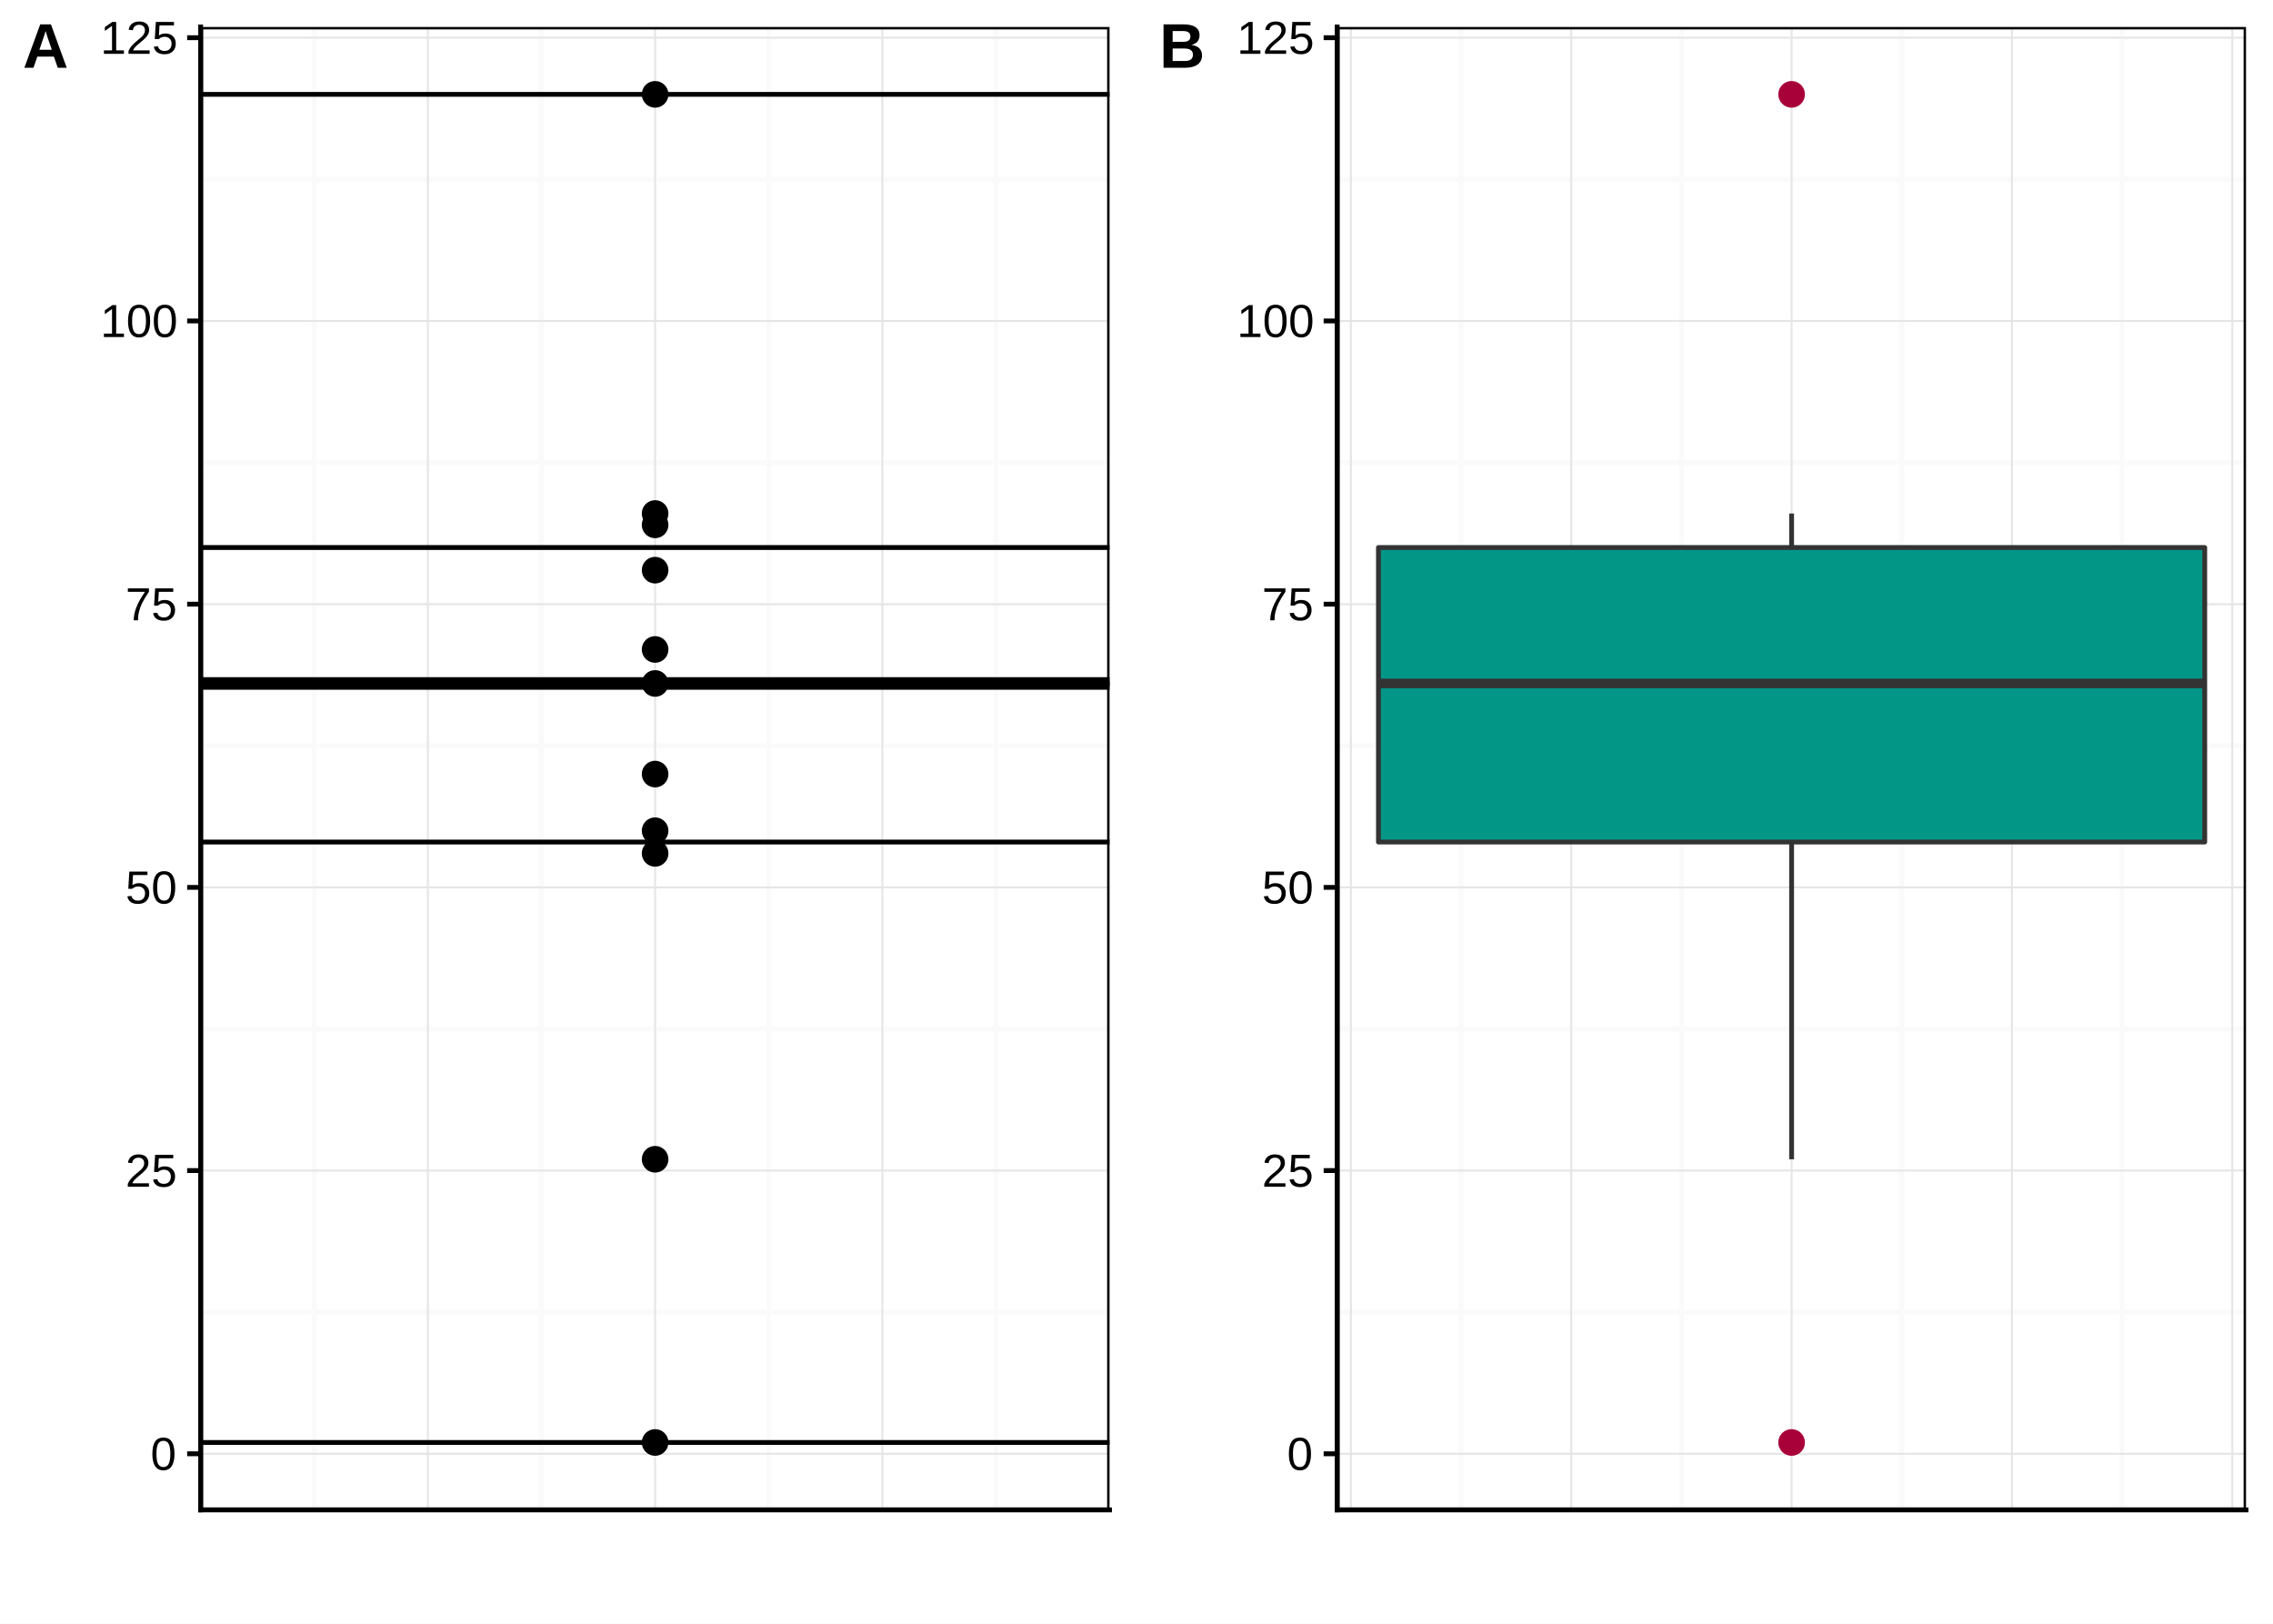
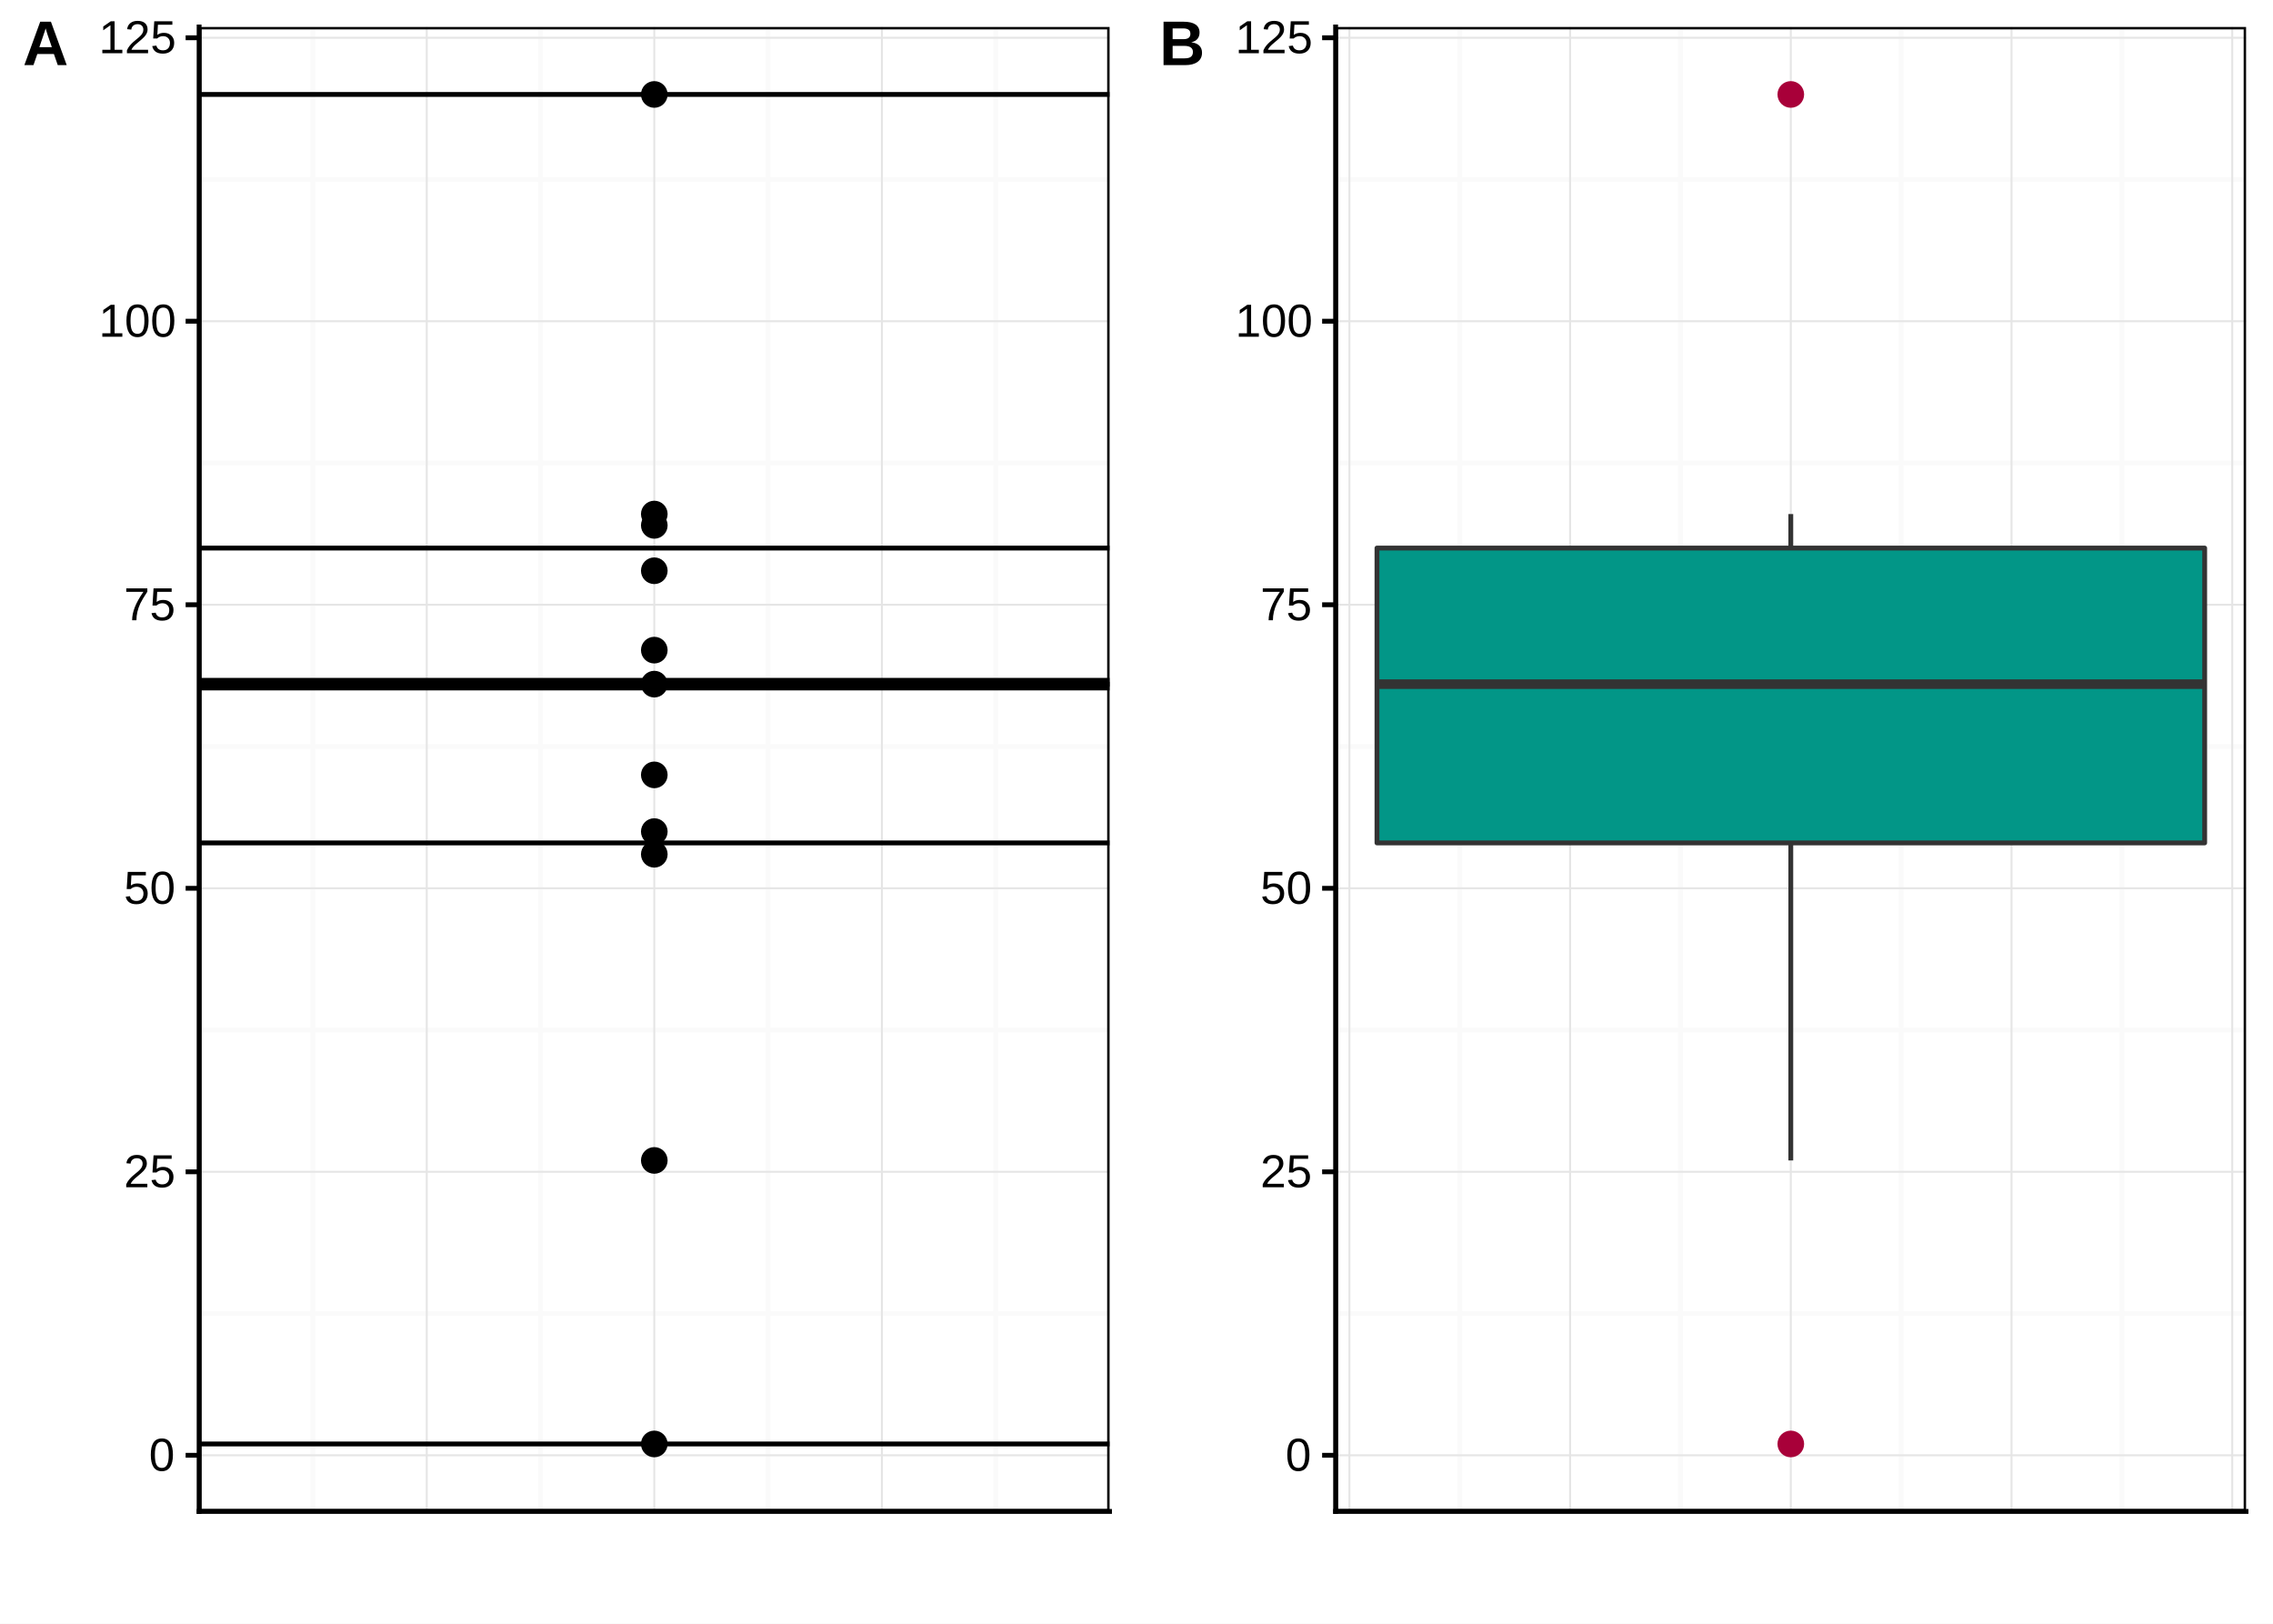
<svg xmlns="http://www.w3.org/2000/svg" viewBox="0 0 504.00 360.00">
  <defs>
    <style type="text/css">
    line, polyline, path, rect, circle {
      fill: none;
      stroke: #000000;
      stroke-linecap: round;
      stroke-linejoin: round;
      stroke-miterlimit: 10.00;
    }
  </style>
  </defs>
  <rect width="100%" height="100%" style="stroke: none; fill: #FFFFFF;" />
  <defs>
    <clipPath id="cpMHwyNTJ8MzYwfDA=">
      <rect x="0.00" y="0.00" width="252.00" height="360.00" />
    </clipPath>
  </defs>
  <rect x="0.00" y="0.00" width="252.00" height="360.00" style="stroke-width: 0.00; stroke: none;" clip-path="url(#cpMHwyNTJ8MzYwfDA=)" />
  <defs>
    <clipPath id="cpMHw1MDR8MzYwfDA=">
      <rect x="0.00" y="0.00" width="504.00" height="360.00" />
    </clipPath>
  </defs>
  <defs>
-     <clipPath id="cpNDQuNDkwM3wyNDYuMDIyfDMzNC43NTZ8NS45Nzc1OA==">
-       <rect x="44.49" y="5.98" width="201.53" height="328.78" />
+     <clipPath id="cpNDQuMTQ2NXwyNDYuMDIyfDMzNS4wOTl8NS45Nzc1OA==">
+       <rect x="44.15" y="5.98" width="201.88" height="329.12" />
    </clipPath>
  </defs>
-   <rect x="44.49" y="5.98" width="201.53" height="328.78" style="stroke-width: 0.00; stroke: none; fill: #FFFFFF;" clip-path="url(#cpNDQuNDkwM3wyNDYuMDIyfDMzNC43NTZ8NS45Nzc1OA==)" />
-   <polyline points="44.49,290.93 246.02,290.93 " style="stroke-width: 1.07; stroke: #FAFAFA; stroke-linecap: butt;" clip-path="url(#cpNDQuNDkwM3wyNDYuMDIyfDMzNC43NTZ8NS45Nzc1OA==)" />
-   <polyline points="44.49,228.14 246.02,228.14 " style="stroke-width: 1.07; stroke: #FAFAFA; stroke-linecap: butt;" clip-path="url(#cpNDQuNDkwM3wyNDYuMDIyfDMzNC43NTZ8NS45Nzc1OA==)" />
-   <polyline points="44.49,165.34 246.02,165.34 " style="stroke-width: 1.07; stroke: #FAFAFA; stroke-linecap: butt;" clip-path="url(#cpNDQuNDkwM3wyNDYuMDIyfDMzNC43NTZ8NS45Nzc1OA==)" />
-   <polyline points="44.49,102.55 246.02,102.55 " style="stroke-width: 1.07; stroke: #FAFAFA; stroke-linecap: butt;" clip-path="url(#cpNDQuNDkwM3wyNDYuMDIyfDMzNC43NTZ8NS45Nzc1OA==)" />
-   <polyline points="44.49,39.76 246.02,39.76 " style="stroke-width: 1.07; stroke: #FAFAFA; stroke-linecap: butt;" clip-path="url(#cpNDQuNDkwM3wyNDYuMDIyfDMzNC43NTZ8NS45Nzc1OA==)" />
-   <polyline points="69.68,334.76 69.68,5.98 " style="stroke-width: 1.07; stroke: #FAFAFA; stroke-linecap: butt;" clip-path="url(#cpNDQuNDkwM3wyNDYuMDIyfDMzNC43NTZ8NS45Nzc1OA==)" />
-   <polyline points="120.06,334.76 120.06,5.98 " style="stroke-width: 1.07; stroke: #FAFAFA; stroke-linecap: butt;" clip-path="url(#cpNDQuNDkwM3wyNDYuMDIyfDMzNC43NTZ8NS45Nzc1OA==)" />
-   <polyline points="170.45,334.76 170.45,5.98 " style="stroke-width: 1.07; stroke: #FAFAFA; stroke-linecap: butt;" clip-path="url(#cpNDQuNDkwM3wyNDYuMDIyfDMzNC43NTZ8NS45Nzc1OA==)" />
-   <polyline points="220.83,334.76 220.83,5.98 " style="stroke-width: 1.07; stroke: #FAFAFA; stroke-linecap: butt;" clip-path="url(#cpNDQuNDkwM3wyNDYuMDIyfDMzNC43NTZ8NS45Nzc1OA==)" />
-   <polyline points="44.49,322.32 246.02,322.32 " style="stroke-width: 0.43; stroke: #E5E5E5; stroke-linecap: butt;" clip-path="url(#cpNDQuNDkwM3wyNDYuMDIyfDMzNC43NTZ8NS45Nzc1OA==)" />
-   <polyline points="44.49,259.53 246.02,259.53 " style="stroke-width: 0.43; stroke: #E5E5E5; stroke-linecap: butt;" clip-path="url(#cpNDQuNDkwM3wyNDYuMDIyfDMzNC43NTZ8NS45Nzc1OA==)" />
-   <polyline points="44.49,196.74 246.02,196.74 " style="stroke-width: 0.43; stroke: #E5E5E5; stroke-linecap: butt;" clip-path="url(#cpNDQuNDkwM3wyNDYuMDIyfDMzNC43NTZ8NS45Nzc1OA==)" />
-   <polyline points="44.49,133.95 246.02,133.95 " style="stroke-width: 0.43; stroke: #E5E5E5; stroke-linecap: butt;" clip-path="url(#cpNDQuNDkwM3wyNDYuMDIyfDMzNC43NTZ8NS45Nzc1OA==)" />
-   <polyline points="44.49,71.16 246.02,71.16 " style="stroke-width: 0.43; stroke: #E5E5E5; stroke-linecap: butt;" clip-path="url(#cpNDQuNDkwM3wyNDYuMDIyfDMzNC43NTZ8NS45Nzc1OA==)" />
-   <polyline points="44.49,8.36 246.02,8.36 " style="stroke-width: 0.43; stroke: #E5E5E5; stroke-linecap: butt;" clip-path="url(#cpNDQuNDkwM3wyNDYuMDIyfDMzNC43NTZ8NS45Nzc1OA==)" />
-   <polyline points="44.49,334.76 44.49,5.98 " style="stroke-width: 0.43; stroke: #E5E5E5; stroke-linecap: butt;" clip-path="url(#cpNDQuNDkwM3wyNDYuMDIyfDMzNC43NTZ8NS45Nzc1OA==)" />
-   <polyline points="94.87,334.76 94.87,5.98 " style="stroke-width: 0.43; stroke: #E5E5E5; stroke-linecap: butt;" clip-path="url(#cpNDQuNDkwM3wyNDYuMDIyfDMzNC43NTZ8NS45Nzc1OA==)" />
-   <polyline points="145.26,334.76 145.26,5.98 " style="stroke-width: 0.43; stroke: #E5E5E5; stroke-linecap: butt;" clip-path="url(#cpNDQuNDkwM3wyNDYuMDIyfDMzNC43NTZ8NS45Nzc1OA==)" />
-   <polyline points="195.64,334.76 195.64,5.98 " style="stroke-width: 0.43; stroke: #E5E5E5; stroke-linecap: butt;" clip-path="url(#cpNDQuNDkwM3wyNDYuMDIyfDMzNC43NTZ8NS45Nzc1OA==)" />
-   <polyline points="246.02,334.76 246.02,5.98 " style="stroke-width: 0.43; stroke: #E5E5E5; stroke-linecap: butt;" clip-path="url(#cpNDQuNDkwM3wyNDYuMDIyfDMzNC43NTZ8NS45Nzc1OA==)" />
-   <circle cx="145.26" cy="319.81" r="1.95pt" style="stroke-width: 0.71; fill: #000000;" clip-path="url(#cpNDQuNDkwM3wyNDYuMDIyfDMzNC43NTZ8NS45Nzc1OA==)" />
-   <circle cx="145.26" cy="143.99" r="1.95pt" style="stroke-width: 0.71; fill: #000000;" clip-path="url(#cpNDQuNDkwM3wyNDYuMDIyfDMzNC43NTZ8NS45Nzc1OA==)" />
-   <circle cx="145.26" cy="184.18" r="1.95pt" style="stroke-width: 0.71; fill: #000000;" clip-path="url(#cpNDQuNDkwM3wyNDYuMDIyfDMzNC43NTZ8NS45Nzc1OA==)" />
-   <circle cx="145.26" cy="151.53" r="1.95pt" style="stroke-width: 0.71; fill: #000000;" clip-path="url(#cpNDQuNDkwM3wyNDYuMDIyfDMzNC43NTZ8NS45Nzc1OA==)" />
-   <circle cx="145.26" cy="126.41" r="1.95pt" style="stroke-width: 0.71; fill: #000000;" clip-path="url(#cpNDQuNDkwM3wyNDYuMDIyfDMzNC43NTZ8NS45Nzc1OA==)" />
-   <circle cx="145.26" cy="171.62" r="1.95pt" style="stroke-width: 0.71; fill: #000000;" clip-path="url(#cpNDQuNDkwM3wyNDYuMDIyfDMzNC43NTZ8NS45Nzc1OA==)" />
-   <circle cx="145.26" cy="113.85" r="1.95pt" style="stroke-width: 0.71; fill: #000000;" clip-path="url(#cpNDQuNDkwM3wyNDYuMDIyfDMzNC43NTZ8NS45Nzc1OA==)" />
-   <circle cx="145.26" cy="20.92" r="1.95pt" style="stroke-width: 0.71; fill: #000000;" clip-path="url(#cpNDQuNDkwM3wyNDYuMDIyfDMzNC43NTZ8NS45Nzc1OA==)" />
-   <circle cx="145.26" cy="116.37" r="1.95pt" style="stroke-width: 0.71; fill: #000000;" clip-path="url(#cpNDQuNDkwM3wyNDYuMDIyfDMzNC43NTZ8NS45Nzc1OA==)" />
-   <circle cx="145.26" cy="189.20" r="1.95pt" style="stroke-width: 0.71; fill: #000000;" clip-path="url(#cpNDQuNDkwM3wyNDYuMDIyfDMzNC43NTZ8NS45Nzc1OA==)" />
-   <circle cx="145.26" cy="257.02" r="1.95pt" style="stroke-width: 0.71; fill: #000000;" clip-path="url(#cpNDQuNDkwM3wyNDYuMDIyfDMzNC43NTZ8NS45Nzc1OA==)" />
-   <line x1="44.49" y1="319.81" x2="246.02" y2="319.81" style="stroke-width: 1.07; stroke-linecap: butt;" clip-path="url(#cpNDQuNDkwM3wyNDYuMDIyfDMzNC43NTZ8NS45Nzc1OA==)" />
-   <line x1="44.49" y1="186.69" x2="246.02" y2="186.69" style="stroke-width: 1.07; stroke-linecap: butt;" clip-path="url(#cpNDQuNDkwM3wyNDYuMDIyfDMzNC43NTZ8NS45Nzc1OA==)" />
-   <line x1="44.49" y1="151.53" x2="246.02" y2="151.53" style="stroke-width: 1.07; stroke-linecap: butt;" clip-path="url(#cpNDQuNDkwM3wyNDYuMDIyfDMzNC43NTZ8NS45Nzc1OA==)" />
-   <line x1="44.49" y1="121.39" x2="246.02" y2="121.39" style="stroke-width: 1.07; stroke-linecap: butt;" clip-path="url(#cpNDQuNDkwM3wyNDYuMDIyfDMzNC43NTZ8NS45Nzc1OA==)" />
-   <line x1="44.49" y1="20.92" x2="246.02" y2="20.92" style="stroke-width: 1.07; stroke-linecap: butt;" clip-path="url(#cpNDQuNDkwM3wyNDYuMDIyfDMzNC43NTZ8NS45Nzc1OA==)" />
-   <line x1="44.49" y1="151.53" x2="246.02" y2="151.53" style="stroke-width: 2.77; stroke-linecap: butt;" clip-path="url(#cpNDQuNDkwM3wyNDYuMDIyfDMzNC43NTZ8NS45Nzc1OA==)" />
-   <rect x="44.49" y="5.98" width="201.53" height="328.78" style="stroke-width: 1.07;" clip-path="url(#cpNDQuNDkwM3wyNDYuMDIyfDMzNC43NTZ8NS45Nzc1OA==)" />
+   <rect x="44.15" y="5.98" width="201.88" height="329.12" style="stroke-width: 0.00; stroke: none; fill: #FFFFFF;" clip-path="url(#cpNDQuMTQ2NXwyNDYuMDIyfDMzNS4wOTl8NS45Nzc1OA==)" />
+   <polyline points="44.15,291.22 246.02,291.22 " style="stroke-width: 1.07; stroke: #FAFAFA; stroke-linecap: butt;" clip-path="url(#cpNDQuMTQ2NXwyNDYuMDIyfDMzNS4wOTl8NS45Nzc1OA==)" />
+   <polyline points="44.15,228.37 246.02,228.37 " style="stroke-width: 1.07; stroke: #FAFAFA; stroke-linecap: butt;" clip-path="url(#cpNDQuMTQ2NXwyNDYuMDIyfDMzNS4wOTl8NS45Nzc1OA==)" />
+   <polyline points="44.15,165.51 246.02,165.51 " style="stroke-width: 1.07; stroke: #FAFAFA; stroke-linecap: butt;" clip-path="url(#cpNDQuMTQ2NXwyNDYuMDIyfDMzNS4wOTl8NS45Nzc1OA==)" />
+   <polyline points="44.15,102.65 246.02,102.65 " style="stroke-width: 1.07; stroke: #FAFAFA; stroke-linecap: butt;" clip-path="url(#cpNDQuMTQ2NXwyNDYuMDIyfDMzNS4wOTl8NS45Nzc1OA==)" />
+   <polyline points="44.15,39.79 246.02,39.79 " style="stroke-width: 1.07; stroke: #FAFAFA; stroke-linecap: butt;" clip-path="url(#cpNDQuMTQ2NXwyNDYuMDIyfDMzNS4wOTl8NS45Nzc1OA==)" />
+   <polyline points="69.38,335.10 69.38,5.98 " style="stroke-width: 1.07; stroke: #FAFAFA; stroke-linecap: butt;" clip-path="url(#cpNDQuMTQ2NXwyNDYuMDIyfDMzNS4wOTl8NS45Nzc1OA==)" />
+   <polyline points="119.85,335.10 119.85,5.98 " style="stroke-width: 1.07; stroke: #FAFAFA; stroke-linecap: butt;" clip-path="url(#cpNDQuMTQ2NXwyNDYuMDIyfDMzNS4wOTl8NS45Nzc1OA==)" />
+   <polyline points="170.32,335.10 170.32,5.98 " style="stroke-width: 1.07; stroke: #FAFAFA; stroke-linecap: butt;" clip-path="url(#cpNDQuMTQ2NXwyNDYuMDIyfDMzNS4wOTl8NS45Nzc1OA==)" />
+   <polyline points="220.79,335.10 220.79,5.98 " style="stroke-width: 1.07; stroke: #FAFAFA; stroke-linecap: butt;" clip-path="url(#cpNDQuMTQ2NXwyNDYuMDIyfDMzNS4wOTl8NS45Nzc1OA==)" />
+   <polyline points="44.15,322.65 246.02,322.65 " style="stroke-width: 0.43; stroke: #E5E5E5; stroke-linecap: butt;" clip-path="url(#cpNDQuMTQ2NXwyNDYuMDIyfDMzNS4wOTl8NS45Nzc1OA==)" />
+   <polyline points="44.15,259.80 246.02,259.80 " style="stroke-width: 0.43; stroke: #E5E5E5; stroke-linecap: butt;" clip-path="url(#cpNDQuMTQ2NXwyNDYuMDIyfDMzNS4wOTl8NS45Nzc1OA==)" />
+   <polyline points="44.15,196.94 246.02,196.94 " style="stroke-width: 0.43; stroke: #E5E5E5; stroke-linecap: butt;" clip-path="url(#cpNDQuMTQ2NXwyNDYuMDIyfDMzNS4wOTl8NS45Nzc1OA==)" />
+   <polyline points="44.15,134.08 246.02,134.08 " style="stroke-width: 0.43; stroke: #E5E5E5; stroke-linecap: butt;" clip-path="url(#cpNDQuMTQ2NXwyNDYuMDIyfDMzNS4wOTl8NS45Nzc1OA==)" />
+   <polyline points="44.15,71.22 246.02,71.22 " style="stroke-width: 0.43; stroke: #E5E5E5; stroke-linecap: butt;" clip-path="url(#cpNDQuMTQ2NXwyNDYuMDIyfDMzNS4wOTl8NS45Nzc1OA==)" />
+   <polyline points="44.15,8.37 246.02,8.37 " style="stroke-width: 0.43; stroke: #E5E5E5; stroke-linecap: butt;" clip-path="url(#cpNDQuMTQ2NXwyNDYuMDIyfDMzNS4wOTl8NS45Nzc1OA==)" />
+   <polyline points="44.15,335.10 44.15,5.98 " style="stroke-width: 0.43; stroke: #E5E5E5; stroke-linecap: butt;" clip-path="url(#cpNDQuMTQ2NXwyNDYuMDIyfDMzNS4wOTl8NS45Nzc1OA==)" />
+   <polyline points="94.62,335.10 94.62,5.98 " style="stroke-width: 0.43; stroke: #E5E5E5; stroke-linecap: butt;" clip-path="url(#cpNDQuMTQ2NXwyNDYuMDIyfDMzNS4wOTl8NS45Nzc1OA==)" />
+   <polyline points="145.08,335.10 145.08,5.98 " style="stroke-width: 0.43; stroke: #E5E5E5; stroke-linecap: butt;" clip-path="url(#cpNDQuMTQ2NXwyNDYuMDIyfDMzNS4wOTl8NS45Nzc1OA==)" />
+   <polyline points="195.55,335.10 195.55,5.98 " style="stroke-width: 0.43; stroke: #E5E5E5; stroke-linecap: butt;" clip-path="url(#cpNDQuMTQ2NXwyNDYuMDIyfDMzNS4wOTl8NS45Nzc1OA==)" />
+   <polyline points="246.02,335.10 246.02,5.98 " style="stroke-width: 0.43; stroke: #E5E5E5; stroke-linecap: butt;" clip-path="url(#cpNDQuMTQ2NXwyNDYuMDIyfDMzNS4wOTl8NS45Nzc1OA==)" />
+   <circle cx="145.08" cy="320.14" r="1.95pt" style="stroke-width: 0.71; fill: #000000;" clip-path="url(#cpNDQuMTQ2NXwyNDYuMDIyfDMzNS4wOTl8NS45Nzc1OA==)" />
+   <circle cx="145.08" cy="144.14" r="1.95pt" style="stroke-width: 0.71; fill: #000000;" clip-path="url(#cpNDQuMTQ2NXwyNDYuMDIyfDMzNS4wOTl8NS45Nzc1OA==)" />
+   <circle cx="145.08" cy="184.37" r="1.95pt" style="stroke-width: 0.71; fill: #000000;" clip-path="url(#cpNDQuMTQ2NXwyNDYuMDIyfDMzNS4wOTl8NS45Nzc1OA==)" />
+   <circle cx="145.08" cy="151.68" r="1.95pt" style="stroke-width: 0.71; fill: #000000;" clip-path="url(#cpNDQuMTQ2NXwyNDYuMDIyfDMzNS4wOTl8NS45Nzc1OA==)" />
+   <circle cx="145.08" cy="126.54" r="1.95pt" style="stroke-width: 0.71; fill: #000000;" clip-path="url(#cpNDQuMTQ2NXwyNDYuMDIyfDMzNS4wOTl8NS45Nzc1OA==)" />
+   <circle cx="145.08" cy="171.80" r="1.95pt" style="stroke-width: 0.71; fill: #000000;" clip-path="url(#cpNDQuMTQ2NXwyNDYuMDIyfDMzNS4wOTl8NS45Nzc1OA==)" />
+   <circle cx="145.08" cy="113.97" r="1.95pt" style="stroke-width: 0.71; fill: #000000;" clip-path="url(#cpNDQuMTQ2NXwyNDYuMDIyfDMzNS4wOTl8NS45Nzc1OA==)" />
+   <circle cx="145.08" cy="20.94" r="1.95pt" style="stroke-width: 0.71; fill: #000000;" clip-path="url(#cpNDQuMTQ2NXwyNDYuMDIyfDMzNS4wOTl8NS45Nzc1OA==)" />
+   <circle cx="145.08" cy="116.48" r="1.95pt" style="stroke-width: 0.71; fill: #000000;" clip-path="url(#cpNDQuMTQ2NXwyNDYuMDIyfDMzNS4wOTl8NS45Nzc1OA==)" />
+   <circle cx="145.08" cy="189.40" r="1.95pt" style="stroke-width: 0.71; fill: #000000;" clip-path="url(#cpNDQuMTQ2NXwyNDYuMDIyfDMzNS4wOTl8NS45Nzc1OA==)" />
+   <circle cx="145.08" cy="257.28" r="1.95pt" style="stroke-width: 0.71; fill: #000000;" clip-path="url(#cpNDQuMTQ2NXwyNDYuMDIyfDMzNS4wOTl8NS45Nzc1OA==)" />
+   <line x1="44.15" y1="320.14" x2="246.02" y2="320.14" style="stroke-width: 1.07; stroke-linecap: butt;" clip-path="url(#cpNDQuMTQ2NXwyNDYuMDIyfDMzNS4wOTl8NS45Nzc1OA==)" />
+   <line x1="44.15" y1="186.88" x2="246.02" y2="186.88" style="stroke-width: 1.07; stroke-linecap: butt;" clip-path="url(#cpNDQuMTQ2NXwyNDYuMDIyfDMzNS4wOTl8NS45Nzc1OA==)" />
+   <line x1="44.15" y1="151.68" x2="246.02" y2="151.68" style="stroke-width: 1.07; stroke-linecap: butt;" clip-path="url(#cpNDQuMTQ2NXwyNDYuMDIyfDMzNS4wOTl8NS45Nzc1OA==)" />
+   <line x1="44.15" y1="121.51" x2="246.02" y2="121.51" style="stroke-width: 1.07; stroke-linecap: butt;" clip-path="url(#cpNDQuMTQ2NXwyNDYuMDIyfDMzNS4wOTl8NS45Nzc1OA==)" />
+   <line x1="44.15" y1="20.94" x2="246.02" y2="20.94" style="stroke-width: 1.07; stroke-linecap: butt;" clip-path="url(#cpNDQuMTQ2NXwyNDYuMDIyfDMzNS4wOTl8NS45Nzc1OA==)" />
+   <line x1="44.15" y1="151.68" x2="246.02" y2="151.68" style="stroke-width: 2.77; stroke-linecap: butt;" clip-path="url(#cpNDQuMTQ2NXwyNDYuMDIyfDMzNS4wOTl8NS45Nzc1OA==)" />
+   <rect x="44.15" y="5.98" width="201.88" height="329.12" style="stroke-width: 1.07;" clip-path="url(#cpNDQuMTQ2NXwyNDYuMDIyfDMzNS4wOTl8NS45Nzc1OA==)" />
  <defs>
    <clipPath id="cpMHw1MDR8MzYwfDA=">
      <rect x="0.00" y="0.00" width="504.00" height="360.00" />
    </clipPath>
  </defs>
-   <polyline points="44.49,334.76 44.49,5.98 " style="stroke-width: 1.07; stroke-linecap: square;" clip-path="url(#cpMHw1MDR8MzYwfDA=)" />
+   <polyline points="44.15,335.10 44.15,5.98 " style="stroke-width: 1.07; stroke-linecap: square;" clip-path="url(#cpMHw1MDR8MzYwfDA=)" />
  <g clip-path="url(#cpMHw1MDR8MzYwfDA=)">
-     <text x="33.38" y="325.90" style="font-size: 10.28px; font-family: Arial;" textLength="5.56px" lengthAdjust="spacingAndGlyphs">0</text>
+     <text x="33.03" y="326.09" style="font-size: 10.28px; font-family: Liberation Sans;" textLength="5.56px" lengthAdjust="spacingAndGlyphs">0</text>
  </g>
  <g clip-path="url(#cpMHw1MDR8MzYwfDA=)">
-     <text x="27.82" y="263.11" style="font-size: 10.28px; font-family: Arial;" textLength="11.12px" lengthAdjust="spacingAndGlyphs">25</text>
+     <text x="27.47" y="263.23" style="font-size: 10.28px; font-family: Liberation Sans;" textLength="11.12px" lengthAdjust="spacingAndGlyphs">25</text>
  </g>
  <g clip-path="url(#cpMHw1MDR8MzYwfDA=)">
-     <text x="27.82" y="200.32" style="font-size: 10.28px; font-family: Arial;" textLength="11.12px" lengthAdjust="spacingAndGlyphs">50</text>
+     <text x="27.47" y="200.38" style="font-size: 10.28px; font-family: Liberation Sans;" textLength="11.12px" lengthAdjust="spacingAndGlyphs">50</text>
  </g>
  <g clip-path="url(#cpMHw1MDR8MzYwfDA=)">
-     <text x="27.82" y="137.53" style="font-size: 10.28px; font-family: Arial;" textLength="11.12px" lengthAdjust="spacingAndGlyphs">75</text>
+     <text x="27.47" y="137.52" style="font-size: 10.28px; font-family: Liberation Sans;" textLength="11.12px" lengthAdjust="spacingAndGlyphs">75</text>
  </g>
  <g clip-path="url(#cpMHw1MDR8MzYwfDA=)">
-     <text x="22.26" y="74.73" style="font-size: 10.28px; font-family: Arial;" textLength="16.68px" lengthAdjust="spacingAndGlyphs">100</text>
+     <text x="21.91" y="74.66" style="font-size: 10.28px; font-family: Liberation Sans;" textLength="16.68px" lengthAdjust="spacingAndGlyphs">100</text>
  </g>
  <g clip-path="url(#cpMHw1MDR8MzYwfDA=)">
-     <text x="22.26" y="11.94" style="font-size: 10.28px; font-family: Arial;" textLength="16.68px" lengthAdjust="spacingAndGlyphs">125</text>
+     <text x="21.91" y="11.80" style="font-size: 10.28px; font-family: Liberation Sans;" textLength="16.68px" lengthAdjust="spacingAndGlyphs">125</text>
  </g>
-   <polyline points="41.50,322.32 44.49,322.32 " style="stroke-width: 1.07; stroke-linecap: butt;" clip-path="url(#cpMHw1MDR8MzYwfDA=)" />
-   <polyline points="41.50,259.53 44.49,259.53 " style="stroke-width: 1.07; stroke-linecap: butt;" clip-path="url(#cpMHw1MDR8MzYwfDA=)" />
-   <polyline points="41.50,196.74 44.49,196.74 " style="stroke-width: 1.07; stroke-linecap: butt;" clip-path="url(#cpMHw1MDR8MzYwfDA=)" />
-   <polyline points="41.50,133.95 44.49,133.95 " style="stroke-width: 1.07; stroke-linecap: butt;" clip-path="url(#cpMHw1MDR8MzYwfDA=)" />
-   <polyline points="41.50,71.16 44.49,71.16 " style="stroke-width: 1.07; stroke-linecap: butt;" clip-path="url(#cpMHw1MDR8MzYwfDA=)" />
-   <polyline points="41.50,8.36 44.49,8.36 " style="stroke-width: 1.07; stroke-linecap: butt;" clip-path="url(#cpMHw1MDR8MzYwfDA=)" />
-   <polyline points="44.49,334.76 246.02,334.76 " style="stroke-width: 1.07; stroke-linecap: square;" clip-path="url(#cpMHw1MDR8MzYwfDA=)" />
+   <polyline points="41.16,322.65 44.15,322.65 " style="stroke-width: 1.07; stroke-linecap: butt;" clip-path="url(#cpMHw1MDR8MzYwfDA=)" />
+   <polyline points="41.16,259.80 44.15,259.80 " style="stroke-width: 1.07; stroke-linecap: butt;" clip-path="url(#cpMHw1MDR8MzYwfDA=)" />
+   <polyline points="41.16,196.94 44.15,196.94 " style="stroke-width: 1.07; stroke-linecap: butt;" clip-path="url(#cpMHw1MDR8MzYwfDA=)" />
+   <polyline points="41.16,134.08 44.15,134.08 " style="stroke-width: 1.07; stroke-linecap: butt;" clip-path="url(#cpMHw1MDR8MzYwfDA=)" />
+   <polyline points="41.16,71.22 44.15,71.22 " style="stroke-width: 1.07; stroke-linecap: butt;" clip-path="url(#cpMHw1MDR8MzYwfDA=)" />
+   <polyline points="41.16,8.37 44.15,8.37 " style="stroke-width: 1.07; stroke-linecap: butt;" clip-path="url(#cpMHw1MDR8MzYwfDA=)" />
+   <polyline points="44.15,335.10 246.02,335.10 " style="stroke-width: 1.07; stroke-linecap: square;" clip-path="url(#cpMHw1MDR8MzYwfDA=)" />
  <g clip-path="url(#cpMHw1MDR8MzYwfDA=)">
-     <text x="5.06" y="15.02" style="font-size: 14.00px; font-weight: bold; font-family: Arial;" textLength="10.11px" lengthAdjust="spacingAndGlyphs">A</text>
+     <text x="5.06" y="14.44" style="font-size: 14.00px; font-weight: bold; font-family: Liberation Sans;" textLength="10.11px" lengthAdjust="spacingAndGlyphs">A</text>
  </g>
  <defs>
    <clipPath id="cpMjUyfDUwNHwzNjB8MA==">
      <rect x="252.00" y="0.00" width="252.00" height="360.00" />
    </clipPath>
  </defs>
  <rect x="252.00" y="0.00" width="252.00" height="360.00" style="stroke-width: 0.00; stroke: none;" clip-path="url(#cpMjUyfDUwNHwzNjB8MA==)" />
  <defs>
    <clipPath id="cpMHw1MDR8MzYwfDA=">
      <rect x="0.00" y="0.00" width="504.00" height="360.00" />
    </clipPath>
  </defs>
  <defs>
-     <clipPath id="cpMjk2LjQ5fDQ5OC4wMjJ8MzM0Ljc1Nnw1Ljk3NzU4">
-       <rect x="296.49" y="5.98" width="201.53" height="328.78" />
+     <clipPath id="cpMjk2LjE0N3w0OTguMDIyfDMzNS4wOTl8NS45Nzc1OA==">
+       <rect x="296.15" y="5.98" width="201.88" height="329.12" />
    </clipPath>
  </defs>
-   <rect x="296.49" y="5.98" width="201.53" height="328.78" style="stroke-width: 0.00; stroke: none; fill: #FFFFFF;" clip-path="url(#cpMjk2LjQ5fDQ5OC4wMjJ8MzM0Ljc1Nnw1Ljk3NzU4)" />
-   <polyline points="296.49,290.93 498.02,290.93 " style="stroke-width: 1.07; stroke: #FAFAFA; stroke-linecap: butt;" clip-path="url(#cpMjk2LjQ5fDQ5OC4wMjJ8MzM0Ljc1Nnw1Ljk3NzU4)" />
-   <polyline points="296.49,228.14 498.02,228.14 " style="stroke-width: 1.07; stroke: #FAFAFA; stroke-linecap: butt;" clip-path="url(#cpMjk2LjQ5fDQ5OC4wMjJ8MzM0Ljc1Nnw1Ljk3NzU4)" />
-   <polyline points="296.49,165.34 498.02,165.34 " style="stroke-width: 1.07; stroke: #FAFAFA; stroke-linecap: butt;" clip-path="url(#cpMjk2LjQ5fDQ5OC4wMjJ8MzM0Ljc1Nnw1Ljk3NzU4)" />
-   <polyline points="296.49,102.55 498.02,102.55 " style="stroke-width: 1.07; stroke: #FAFAFA; stroke-linecap: butt;" clip-path="url(#cpMjk2LjQ5fDQ5OC4wMjJ8MzM0Ljc1Nnw1Ljk3NzU4)" />
-   <polyline points="296.49,39.76 498.02,39.76 " style="stroke-width: 1.07; stroke: #FAFAFA; stroke-linecap: butt;" clip-path="url(#cpMjk2LjQ5fDQ5OC4wMjJ8MzM0Ljc1Nnw1Ljk3NzU4)" />
-   <polyline points="323.97,334.76 323.97,5.98 " style="stroke-width: 1.07; stroke: #FAFAFA; stroke-linecap: butt;" clip-path="url(#cpMjk2LjQ5fDQ5OC4wMjJ8MzM0Ljc1Nnw1Ljk3NzU4)" />
-   <polyline points="372.83,334.76 372.83,5.98 " style="stroke-width: 1.07; stroke: #FAFAFA; stroke-linecap: butt;" clip-path="url(#cpMjk2LjQ5fDQ5OC4wMjJ8MzM0Ljc1Nnw1Ljk3NzU4)" />
-   <polyline points="421.68,334.76 421.68,5.98 " style="stroke-width: 1.07; stroke: #FAFAFA; stroke-linecap: butt;" clip-path="url(#cpMjk2LjQ5fDQ5OC4wMjJ8MzM0Ljc1Nnw1Ljk3NzU4)" />
-   <polyline points="470.54,334.76 470.54,5.98 " style="stroke-width: 1.07; stroke: #FAFAFA; stroke-linecap: butt;" clip-path="url(#cpMjk2LjQ5fDQ5OC4wMjJ8MzM0Ljc1Nnw1Ljk3NzU4)" />
-   <polyline points="296.49,322.32 498.02,322.32 " style="stroke-width: 0.43; stroke: #E5E5E5; stroke-linecap: butt;" clip-path="url(#cpMjk2LjQ5fDQ5OC4wMjJ8MzM0Ljc1Nnw1Ljk3NzU4)" />
-   <polyline points="296.49,259.53 498.02,259.53 " style="stroke-width: 0.43; stroke: #E5E5E5; stroke-linecap: butt;" clip-path="url(#cpMjk2LjQ5fDQ5OC4wMjJ8MzM0Ljc1Nnw1Ljk3NzU4)" />
-   <polyline points="296.49,196.74 498.02,196.74 " style="stroke-width: 0.43; stroke: #E5E5E5; stroke-linecap: butt;" clip-path="url(#cpMjk2LjQ5fDQ5OC4wMjJ8MzM0Ljc1Nnw1Ljk3NzU4)" />
-   <polyline points="296.49,133.95 498.02,133.95 " style="stroke-width: 0.43; stroke: #E5E5E5; stroke-linecap: butt;" clip-path="url(#cpMjk2LjQ5fDQ5OC4wMjJ8MzM0Ljc1Nnw1Ljk3NzU4)" />
-   <polyline points="296.49,71.16 498.02,71.16 " style="stroke-width: 0.43; stroke: #E5E5E5; stroke-linecap: butt;" clip-path="url(#cpMjk2LjQ5fDQ5OC4wMjJ8MzM0Ljc1Nnw1Ljk3NzU4)" />
-   <polyline points="296.49,8.36 498.02,8.36 " style="stroke-width: 0.43; stroke: #E5E5E5; stroke-linecap: butt;" clip-path="url(#cpMjk2LjQ5fDQ5OC4wMjJ8MzM0Ljc1Nnw1Ljk3NzU4)" />
-   <polyline points="299.54,334.76 299.54,5.98 " style="stroke-width: 0.43; stroke: #E5E5E5; stroke-linecap: butt;" clip-path="url(#cpMjk2LjQ5fDQ5OC4wMjJ8MzM0Ljc1Nnw1Ljk3NzU4)" />
-   <polyline points="348.40,334.76 348.40,5.98 " style="stroke-width: 0.43; stroke: #E5E5E5; stroke-linecap: butt;" clip-path="url(#cpMjk2LjQ5fDQ5OC4wMjJ8MzM0Ljc1Nnw1Ljk3NzU4)" />
-   <polyline points="397.26,334.76 397.26,5.98 " style="stroke-width: 0.43; stroke: #E5E5E5; stroke-linecap: butt;" clip-path="url(#cpMjk2LjQ5fDQ5OC4wMjJ8MzM0Ljc1Nnw1Ljk3NzU4)" />
-   <polyline points="446.11,334.76 446.11,5.98 " style="stroke-width: 0.43; stroke: #E5E5E5; stroke-linecap: butt;" clip-path="url(#cpMjk2LjQ5fDQ5OC4wMjJ8MzM0Ljc1Nnw1Ljk3NzU4)" />
-   <polyline points="494.97,334.76 494.97,5.98 " style="stroke-width: 0.43; stroke: #E5E5E5; stroke-linecap: butt;" clip-path="url(#cpMjk2LjQ5fDQ5OC4wMjJ8MzM0Ljc1Nnw1Ljk3NzU4)" />
-   <circle cx="397.26" cy="319.81" r="1.95pt" style="stroke-width: 0.71; stroke: #A80039; fill: #A80039;" clip-path="url(#cpMjk2LjQ5fDQ5OC4wMjJ8MzM0Ljc1Nnw1Ljk3NzU4)" />
-   <circle cx="397.26" cy="20.92" r="1.95pt" style="stroke-width: 0.71; stroke: #A80039; fill: #A80039;" clip-path="url(#cpMjk2LjQ5fDQ5OC4wMjJ8MzM0Ljc1Nnw1Ljk3NzU4)" />
-   <line x1="397.26" y1="121.39" x2="397.26" y2="113.85" style="stroke-width: 1.07; stroke: #333333; stroke-linecap: butt;" clip-path="url(#cpMjk2LjQ5fDQ5OC4wMjJ8MzM0Ljc1Nnw1Ljk3NzU4)" />
-   <line x1="397.26" y1="186.69" x2="397.26" y2="257.02" style="stroke-width: 1.07; stroke: #333333; stroke-linecap: butt;" clip-path="url(#cpMjk2LjQ5fDQ5OC4wMjJ8MzM0Ljc1Nnw1Ljk3NzU4)" />
-   <polyline points="305.65,121.39 305.65,186.69 488.86,186.69 488.86,121.39 305.65,121.39 " style="stroke-width: 1.07; stroke: #333333; fill: #029687;" clip-path="url(#cpMjk2LjQ5fDQ5OC4wMjJ8MzM0Ljc1Nnw1Ljk3NzU4)" />
-   <line x1="305.65" y1="151.53" x2="488.86" y2="151.53" style="stroke-width: 2.13; stroke: #333333; stroke-linecap: butt;" clip-path="url(#cpMjk2LjQ5fDQ5OC4wMjJ8MzM0Ljc1Nnw1Ljk3NzU4)" />
-   <rect x="296.49" y="5.98" width="201.53" height="328.78" style="stroke-width: 1.07;" clip-path="url(#cpMjk2LjQ5fDQ5OC4wMjJ8MzM0Ljc1Nnw1Ljk3NzU4)" />
+   <rect x="296.15" y="5.98" width="201.88" height="329.12" style="stroke-width: 0.00; stroke: none; fill: #FFFFFF;" clip-path="url(#cpMjk2LjE0N3w0OTguMDIyfDMzNS4wOTl8NS45Nzc1OA==)" />
+   <polyline points="296.15,291.22 498.02,291.22 " style="stroke-width: 1.07; stroke: #FAFAFA; stroke-linecap: butt;" clip-path="url(#cpMjk2LjE0N3w0OTguMDIyfDMzNS4wOTl8NS45Nzc1OA==)" />
+   <polyline points="296.15,228.37 498.02,228.37 " style="stroke-width: 1.07; stroke: #FAFAFA; stroke-linecap: butt;" clip-path="url(#cpMjk2LjE0N3w0OTguMDIyfDMzNS4wOTl8NS45Nzc1OA==)" />
+   <polyline points="296.15,165.51 498.02,165.51 " style="stroke-width: 1.07; stroke: #FAFAFA; stroke-linecap: butt;" clip-path="url(#cpMjk2LjE0N3w0OTguMDIyfDMzNS4wOTl8NS45Nzc1OA==)" />
+   <polyline points="296.15,102.65 498.02,102.65 " style="stroke-width: 1.07; stroke: #FAFAFA; stroke-linecap: butt;" clip-path="url(#cpMjk2LjE0N3w0OTguMDIyfDMzNS4wOTl8NS45Nzc1OA==)" />
+   <polyline points="296.15,39.79 498.02,39.79 " style="stroke-width: 1.07; stroke: #FAFAFA; stroke-linecap: butt;" clip-path="url(#cpMjk2LjE0N3w0OTguMDIyfDMzNS4wOTl8NS45Nzc1OA==)" />
+   <polyline points="323.68,335.10 323.68,5.98 " style="stroke-width: 1.07; stroke: #FAFAFA; stroke-linecap: butt;" clip-path="url(#cpMjk2LjE0N3w0OTguMDIyfDMzNS4wOTl8NS45Nzc1OA==)" />
+   <polyline points="372.61,335.10 372.61,5.98 " style="stroke-width: 1.07; stroke: #FAFAFA; stroke-linecap: butt;" clip-path="url(#cpMjk2LjE0N3w0OTguMDIyfDMzNS4wOTl8NS45Nzc1OA==)" />
+   <polyline points="421.55,335.10 421.55,5.98 " style="stroke-width: 1.07; stroke: #FAFAFA; stroke-linecap: butt;" clip-path="url(#cpMjk2LjE0N3w0OTguMDIyfDMzNS4wOTl8NS45Nzc1OA==)" />
+   <polyline points="470.49,335.10 470.49,5.98 " style="stroke-width: 1.07; stroke: #FAFAFA; stroke-linecap: butt;" clip-path="url(#cpMjk2LjE0N3w0OTguMDIyfDMzNS4wOTl8NS45Nzc1OA==)" />
+   <polyline points="296.15,322.65 498.02,322.65 " style="stroke-width: 0.43; stroke: #E5E5E5; stroke-linecap: butt;" clip-path="url(#cpMjk2LjE0N3w0OTguMDIyfDMzNS4wOTl8NS45Nzc1OA==)" />
+   <polyline points="296.15,259.80 498.02,259.80 " style="stroke-width: 0.43; stroke: #E5E5E5; stroke-linecap: butt;" clip-path="url(#cpMjk2LjE0N3w0OTguMDIyfDMzNS4wOTl8NS45Nzc1OA==)" />
+   <polyline points="296.15,196.94 498.02,196.94 " style="stroke-width: 0.43; stroke: #E5E5E5; stroke-linecap: butt;" clip-path="url(#cpMjk2LjE0N3w0OTguMDIyfDMzNS4wOTl8NS45Nzc1OA==)" />
+   <polyline points="296.15,134.08 498.02,134.08 " style="stroke-width: 0.43; stroke: #E5E5E5; stroke-linecap: butt;" clip-path="url(#cpMjk2LjE0N3w0OTguMDIyfDMzNS4wOTl8NS45Nzc1OA==)" />
+   <polyline points="296.15,71.22 498.02,71.22 " style="stroke-width: 0.43; stroke: #E5E5E5; stroke-linecap: butt;" clip-path="url(#cpMjk2LjE0N3w0OTguMDIyfDMzNS4wOTl8NS45Nzc1OA==)" />
+   <polyline points="296.15,8.37 498.02,8.37 " style="stroke-width: 0.43; stroke: #E5E5E5; stroke-linecap: butt;" clip-path="url(#cpMjk2LjE0N3w0OTguMDIyfDMzNS4wOTl8NS45Nzc1OA==)" />
+   <polyline points="299.21,335.10 299.21,5.98 " style="stroke-width: 0.43; stroke: #E5E5E5; stroke-linecap: butt;" clip-path="url(#cpMjk2LjE0N3w0OTguMDIyfDMzNS4wOTl8NS45Nzc1OA==)" />
+   <polyline points="348.14,335.10 348.14,5.98 " style="stroke-width: 0.43; stroke: #E5E5E5; stroke-linecap: butt;" clip-path="url(#cpMjk2LjE0N3w0OTguMDIyfDMzNS4wOTl8NS45Nzc1OA==)" />
+   <polyline points="397.08,335.10 397.08,5.98 " style="stroke-width: 0.43; stroke: #E5E5E5; stroke-linecap: butt;" clip-path="url(#cpMjk2LjE0N3w0OTguMDIyfDMzNS4wOTl8NS45Nzc1OA==)" />
+   <polyline points="446.02,335.10 446.02,5.98 " style="stroke-width: 0.43; stroke: #E5E5E5; stroke-linecap: butt;" clip-path="url(#cpMjk2LjE0N3w0OTguMDIyfDMzNS4wOTl8NS45Nzc1OA==)" />
+   <polyline points="494.96,335.10 494.96,5.98 " style="stroke-width: 0.43; stroke: #E5E5E5; stroke-linecap: butt;" clip-path="url(#cpMjk2LjE0N3w0OTguMDIyfDMzNS4wOTl8NS45Nzc1OA==)" />
+   <circle cx="397.08" cy="320.14" r="1.95pt" style="stroke-width: 0.71; stroke: #A80039; fill: #A80039;" clip-path="url(#cpMjk2LjE0N3w0OTguMDIyfDMzNS4wOTl8NS45Nzc1OA==)" />
+   <circle cx="397.08" cy="20.94" r="1.95pt" style="stroke-width: 0.71; stroke: #A80039; fill: #A80039;" clip-path="url(#cpMjk2LjE0N3w0OTguMDIyfDMzNS4wOTl8NS45Nzc1OA==)" />
+   <line x1="397.08" y1="121.51" x2="397.08" y2="113.97" style="stroke-width: 1.07; stroke: #333333; stroke-linecap: butt;" clip-path="url(#cpMjk2LjE0N3w0OTguMDIyfDMzNS4wOTl8NS45Nzc1OA==)" />
+   <line x1="397.08" y1="186.88" x2="397.08" y2="257.28" style="stroke-width: 1.07; stroke: #333333; stroke-linecap: butt;" clip-path="url(#cpMjk2LjE0N3w0OTguMDIyfDMzNS4wOTl8NS45Nzc1OA==)" />
+   <polyline points="305.32,121.51 305.32,186.88 488.85,186.88 488.85,121.51 305.32,121.51 " style="stroke-width: 1.07; stroke: #333333; fill: #029687;" clip-path="url(#cpMjk2LjE0N3w0OTguMDIyfDMzNS4wOTl8NS45Nzc1OA==)" />
+   <line x1="305.32" y1="151.68" x2="488.85" y2="151.68" style="stroke-width: 2.13; stroke: #333333; stroke-linecap: butt;" clip-path="url(#cpMjk2LjE0N3w0OTguMDIyfDMzNS4wOTl8NS45Nzc1OA==)" />
+   <rect x="296.15" y="5.98" width="201.88" height="329.12" style="stroke-width: 1.07;" clip-path="url(#cpMjk2LjE0N3w0OTguMDIyfDMzNS4wOTl8NS45Nzc1OA==)" />
  <defs>
    <clipPath id="cpMHw1MDR8MzYwfDA=">
      <rect x="0.00" y="0.00" width="504.00" height="360.00" />
    </clipPath>
  </defs>
-   <polyline points="296.49,334.76 296.49,5.98 " style="stroke-width: 1.07; stroke-linecap: square;" clip-path="url(#cpMHw1MDR8MzYwfDA=)" />
+   <polyline points="296.15,335.10 296.15,5.98 " style="stroke-width: 1.07; stroke-linecap: square;" clip-path="url(#cpMHw1MDR8MzYwfDA=)" />
  <g clip-path="url(#cpMHw1MDR8MzYwfDA=)">
-     <text x="285.38" y="325.90" style="font-size: 10.28px; font-family: Arial;" textLength="5.56px" lengthAdjust="spacingAndGlyphs">0</text>
+     <text x="285.03" y="326.09" style="font-size: 10.28px; font-family: Liberation Sans;" textLength="5.56px" lengthAdjust="spacingAndGlyphs">0</text>
  </g>
  <g clip-path="url(#cpMHw1MDR8MzYwfDA=)">
-     <text x="279.82" y="263.11" style="font-size: 10.28px; font-family: Arial;" textLength="11.12px" lengthAdjust="spacingAndGlyphs">25</text>
+     <text x="279.47" y="263.23" style="font-size: 10.28px; font-family: Liberation Sans;" textLength="11.12px" lengthAdjust="spacingAndGlyphs">25</text>
  </g>
  <g clip-path="url(#cpMHw1MDR8MzYwfDA=)">
-     <text x="279.82" y="200.32" style="font-size: 10.28px; font-family: Arial;" textLength="11.12px" lengthAdjust="spacingAndGlyphs">50</text>
+     <text x="279.47" y="200.38" style="font-size: 10.28px; font-family: Liberation Sans;" textLength="11.12px" lengthAdjust="spacingAndGlyphs">50</text>
  </g>
  <g clip-path="url(#cpMHw1MDR8MzYwfDA=)">
-     <text x="279.82" y="137.53" style="font-size: 10.28px; font-family: Arial;" textLength="11.12px" lengthAdjust="spacingAndGlyphs">75</text>
+     <text x="279.47" y="137.52" style="font-size: 10.28px; font-family: Liberation Sans;" textLength="11.12px" lengthAdjust="spacingAndGlyphs">75</text>
  </g>
  <g clip-path="url(#cpMHw1MDR8MzYwfDA=)">
-     <text x="274.26" y="74.73" style="font-size: 10.28px; font-family: Arial;" textLength="16.68px" lengthAdjust="spacingAndGlyphs">100</text>
+     <text x="273.91" y="74.66" style="font-size: 10.28px; font-family: Liberation Sans;" textLength="16.68px" lengthAdjust="spacingAndGlyphs">100</text>
  </g>
  <g clip-path="url(#cpMHw1MDR8MzYwfDA=)">
-     <text x="274.26" y="11.94" style="font-size: 10.28px; font-family: Arial;" textLength="16.68px" lengthAdjust="spacingAndGlyphs">125</text>
+     <text x="273.91" y="11.80" style="font-size: 10.28px; font-family: Liberation Sans;" textLength="16.68px" lengthAdjust="spacingAndGlyphs">125</text>
  </g>
-   <polyline points="293.50,322.32 296.49,322.32 " style="stroke-width: 1.07; stroke-linecap: butt;" clip-path="url(#cpMHw1MDR8MzYwfDA=)" />
-   <polyline points="293.50,259.53 296.49,259.53 " style="stroke-width: 1.07; stroke-linecap: butt;" clip-path="url(#cpMHw1MDR8MzYwfDA=)" />
-   <polyline points="293.50,196.74 296.49,196.74 " style="stroke-width: 1.07; stroke-linecap: butt;" clip-path="url(#cpMHw1MDR8MzYwfDA=)" />
-   <polyline points="293.50,133.95 296.49,133.95 " style="stroke-width: 1.07; stroke-linecap: butt;" clip-path="url(#cpMHw1MDR8MzYwfDA=)" />
-   <polyline points="293.50,71.16 296.49,71.16 " style="stroke-width: 1.07; stroke-linecap: butt;" clip-path="url(#cpMHw1MDR8MzYwfDA=)" />
-   <polyline points="293.50,8.36 296.49,8.36 " style="stroke-width: 1.07; stroke-linecap: butt;" clip-path="url(#cpMHw1MDR8MzYwfDA=)" />
-   <polyline points="296.49,334.76 498.02,334.76 " style="stroke-width: 1.07; stroke-linecap: square;" clip-path="url(#cpMHw1MDR8MzYwfDA=)" />
+   <polyline points="293.16,322.65 296.15,322.65 " style="stroke-width: 1.07; stroke-linecap: butt;" clip-path="url(#cpMHw1MDR8MzYwfDA=)" />
+   <polyline points="293.16,259.80 296.15,259.80 " style="stroke-width: 1.07; stroke-linecap: butt;" clip-path="url(#cpMHw1MDR8MzYwfDA=)" />
+   <polyline points="293.16,196.94 296.15,196.94 " style="stroke-width: 1.07; stroke-linecap: butt;" clip-path="url(#cpMHw1MDR8MzYwfDA=)" />
+   <polyline points="293.16,134.08 296.15,134.08 " style="stroke-width: 1.07; stroke-linecap: butt;" clip-path="url(#cpMHw1MDR8MzYwfDA=)" />
+   <polyline points="293.16,71.22 296.15,71.22 " style="stroke-width: 1.07; stroke-linecap: butt;" clip-path="url(#cpMHw1MDR8MzYwfDA=)" />
+   <polyline points="293.16,8.37 296.15,8.37 " style="stroke-width: 1.07; stroke-linecap: butt;" clip-path="url(#cpMHw1MDR8MzYwfDA=)" />
+   <polyline points="296.15,335.10 498.02,335.10 " style="stroke-width: 1.07; stroke-linecap: square;" clip-path="url(#cpMHw1MDR8MzYwfDA=)" />
  <g clip-path="url(#cpMHw1MDR8MzYwfDA=)">
-     <text x="257.06" y="15.02" style="font-size: 14.00px; font-weight: bold; font-family: Arial;" textLength="10.11px" lengthAdjust="spacingAndGlyphs">B</text>
+     <text x="257.06" y="14.44" style="font-size: 14.00px; font-weight: bold; font-family: Liberation Sans;" textLength="10.11px" lengthAdjust="spacingAndGlyphs">B</text>
  </g>
</svg>
